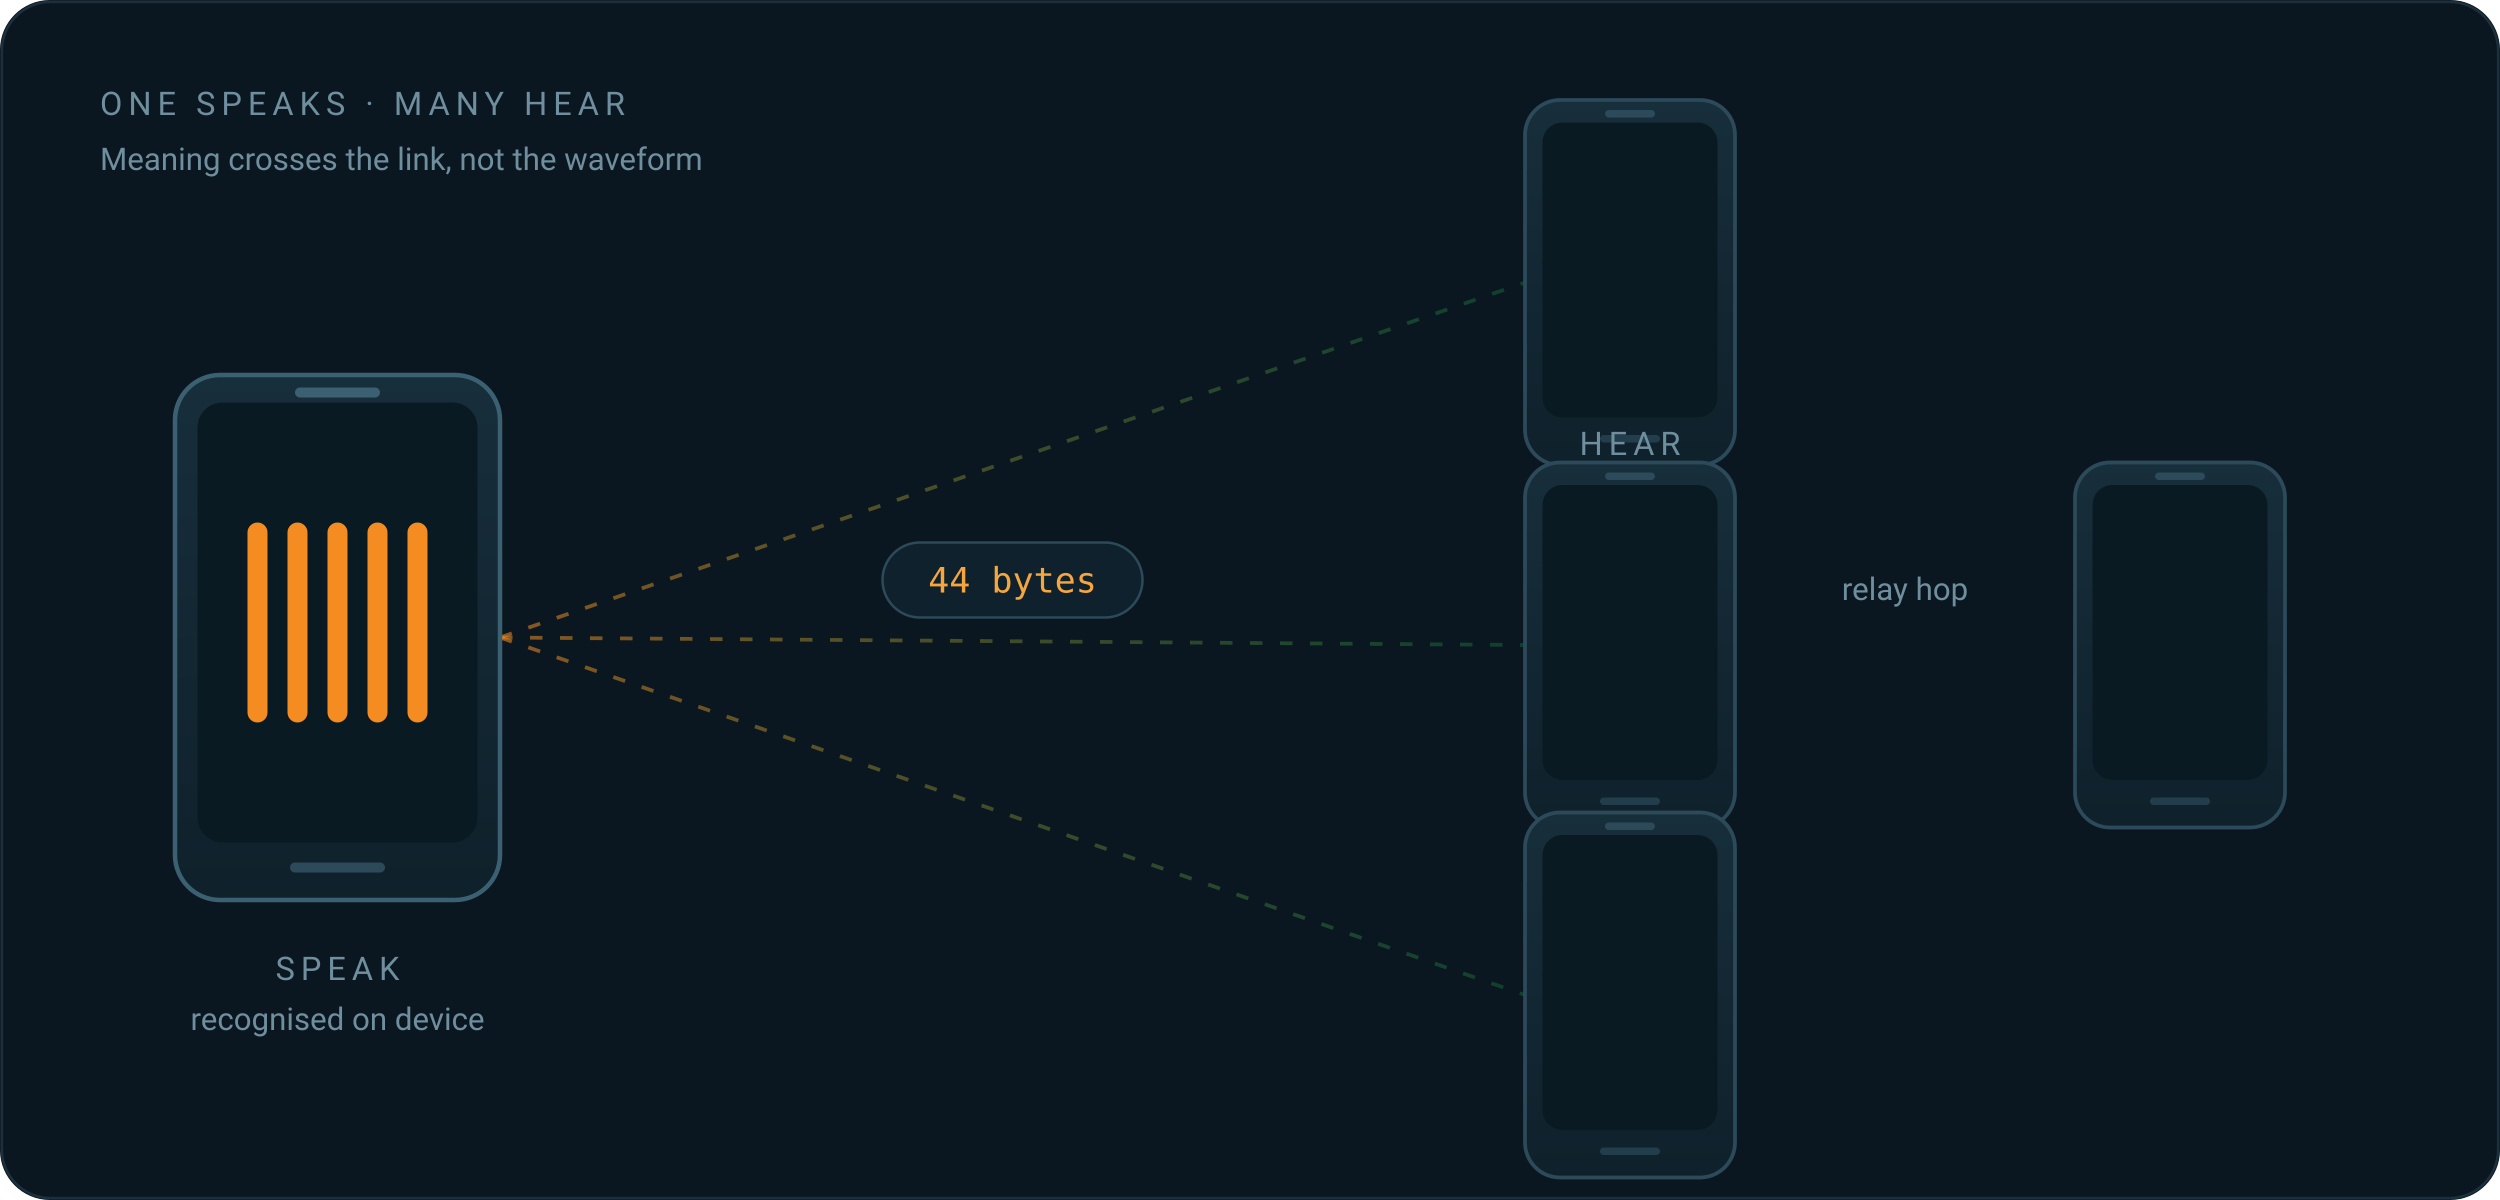
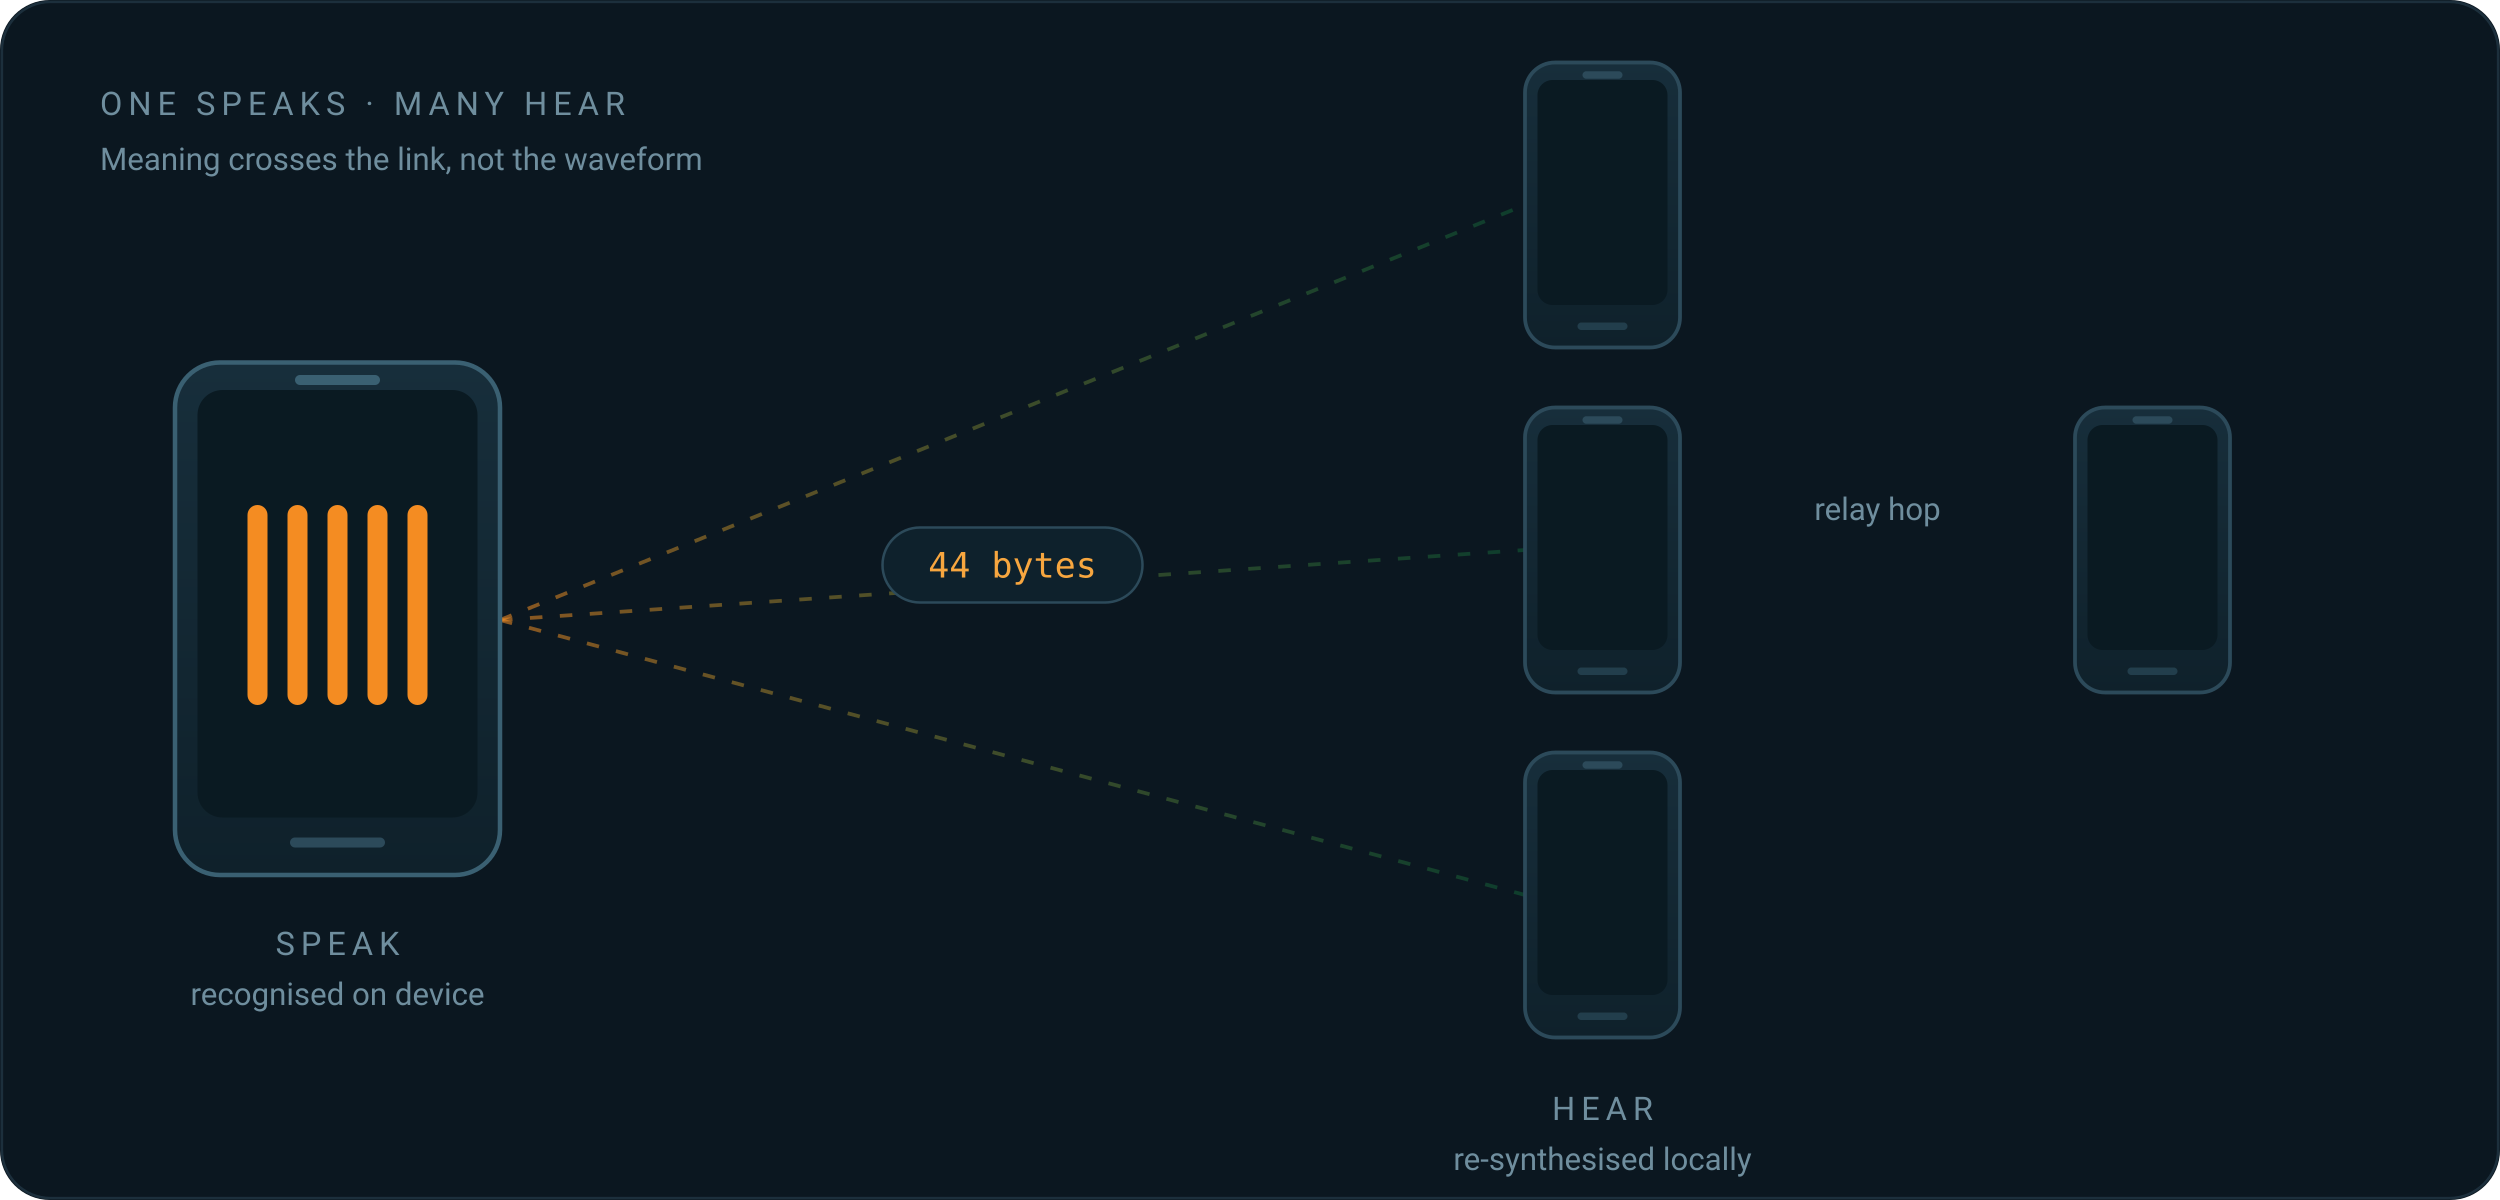
<svg xmlns="http://www.w3.org/2000/svg" viewBox="0 0 1000 480" width="1000" height="480" role="img" aria-labelledby="t d">
  <defs>
    <linearGradient id="body" x1="0" y1="0" x2="0" y2="1">
      <stop offset="0" stop-color="#172E3B" />
      <stop offset="1" stop-color="#0F212B" />
    </linearGradient>
    <linearGradient id="beam" x1="0" y1="0" x2="1" y2="0">
      <stop offset="0" stop-color="#F48C22" stop-opacity=".55" />
-       <stop offset="1" stop-color="#16A04C" stop-opacity=".30" />
+       <stop offset="1" stop-color="#16A04C" stop-opacity=".28" />
    </linearGradient>
    <filter id="glow" x="-80%" y="-80%" width="260%" height="260%">
      <feGaussianBlur stdDeviation="4" result="b" />
      <feMerge>
        <feMergeNode in="b" />
        <feMergeNode in="SourceGraphic" />
      </feMerge>
    </filter>
    <g id="peer">
-       <rect x="0" y="0" width="84" height="146" rx="14" fill="url(#body)" stroke="#2C4A5A" stroke-width="1.5" />
-       <rect x="7" y="9" width="70" height="118" rx="8" fill="#0A1A22" />
-       <rect x="32" y="4" width="20" height="3" rx="1.5" fill="#2C4A5A" />
-       <rect x="30" y="134" width="24" height="3" rx="1.5" fill="#223E4C" />
+       <rect x="0" y="0" width="62" height="114" rx="12" fill="url(#body)" stroke="#2C4A5A" stroke-width="1.5" />
+       <rect x="5" y="7" width="52" height="90" rx="6" fill="#0A1A22" />
+       <rect x="23" y="3.5" width="16" height="3" rx="1.5" fill="#2C4A5A" />
+       <rect x="21" y="104" width="20" height="3" rx="1.5" fill="#223E4C" />
    </g>
  </defs>
  <style>
    .lbl   { font-family: ui-sans-serif, system-ui, -apple-system, "Segoe UI", Roboto, Helvetica, Arial, sans-serif; }
    .cap   { font-size: 13px; letter-spacing: 2.4px; fill: #6F8E9E; }
-     .name  { font-size: 15px; fill: #C7D8E1; }
    .muted { font-size: 12.5px; fill: #6F8E9E; }
    .mono  { font-family: ui-monospace, SFMono-Regular, "SF Mono", Menlo, Consolas, monospace; }

-     /* ---- voice bars on the speaking handset ---- */
-     .bar { fill: #F48C22; transform-box: fill-box; transform-origin: 50% 50%; animation: talk 1s ease-in-out infinite; }
+     /* ---- live voice on the speaking handset ---- */
+     .bar { fill: #F48C22; transform-box: fill-box; transform-origin: 50% 50%;
+            animation: talk 1s ease-in-out infinite; }
    .b2 { animation-delay: .12s } .b3 { animation-delay: .24s }
-     .b4 { animation-delay: .36s } .b5 { animation-delay: .48s } .b6 { animation-delay: .60s }
+     .b4 { animation-delay: .36s } .b5 { animation-delay: .48s }
    @keyframes talk { 0%,100% { transform: scaleY(.28) } 50% { transform: scaleY(1) } }

-     /* ---- broadcast rings leaving the speaker ---- */
-     .ring { fill: none; stroke: #F48C22; stroke-width: 2; opacity: 0; animation: ping 4s ease-out infinite; }
+     /* ---- broadcast rings leaving the speaker (scale, not r: wider support) ---- */
+     .ring { fill: none; stroke: #F48C22; stroke-width: 2; opacity: 0;
+             transform-box: fill-box; transform-origin: 50% 50%;
+             animation: ping 4s ease-out infinite; }
    .r2 { animation-delay: .5s } .r3 { animation-delay: 1s }
    @keyframes ping {
-       0%   { r: 8;  opacity: .55 }
-       35%  { r: 78; opacity: 0 }
-       100% { r: 78; opacity: 0 }
+       0%   { transform: scale(1);    opacity: .55 }
+       35%  { transform: scale(9.75); opacity: 0 }
+       100% { transform: scale(9.75); opacity: 0 }
    }

-     /* ---- packets in flight (one cycle = 4s, shared by everything) ---- */
+     /* ---- packets in flight; every cycle is 4s so the whole scene stays in step ---- */
    .pkt { fill: #F7A63F; filter: url(#glow); opacity: 0; }
    .f1 { animation: fly1 4s linear infinite }
    .f2 { animation: fly2 4s linear infinite }
    .f3 { animation: fly3 4s linear infinite }
    .f4 { animation: fly4 4s linear infinite }
-     @keyframes fly1 { 0%{transform:translateX(0);opacity:0} 6%{opacity:1} 38%{transform:translateX(434px);opacity:1} 42%,100%{transform:translateX(434px);opacity:0} }
-     @keyframes fly2 { 0%{transform:translateX(0);opacity:0} 6%{opacity:1} 38%{transform:translateX(410px);opacity:1} 42%,100%{transform:translateX(410px);opacity:0} }
-     @keyframes fly3 { 0%{transform:translateX(0);opacity:0} 6%{opacity:1} 38%{transform:translateX(434px);opacity:1} 42%,100%{transform:translateX(434px);opacity:0} }
-     /* relay hop departs only after the second handset has the packet */
-     @keyframes fly4 { 0%,42%{transform:translateX(0);opacity:0} 46%{opacity:1} 60%{transform:translateX(136px);opacity:1} 64%,100%{transform:translateX(136px);opacity:0} }
+     @keyframes fly1 { 0%{transform:translateX(0);opacity:0} 6%{opacity:1} 38%{transform:translateX(442px);opacity:1} 42%,100%{transform:translateX(442px);opacity:0} }
+     @keyframes fly2 { 0%{transform:translateX(0);opacity:0} 6%{opacity:1} 38%{transform:translateX(411px);opacity:1} 42%,100%{transform:translateX(411px);opacity:0} }
+     @keyframes fly3 { 0%{transform:translateX(0);opacity:0} 6%{opacity:1} 38%{transform:translateX(424px);opacity:1} 42%,100%{transform:translateX(424px);opacity:0} }
+     /* the relay hop departs only once the second handset actually holds the packet */
+     @keyframes fly4 { 0%,42%{transform:translateX(0);opacity:0} 46%{opacity:1} 60%{transform:translateX(158px);opacity:1} 64%,100%{transform:translateX(158px);opacity:0} }

-     /* ---- screens light up on arrival ---- */
+     /* ---- screens wake as the packet lands ---- */
    .lit  { fill: #16A04C; opacity: 0; animation: wake 4s ease-out infinite; }
    .lit4 { animation: wake4 4s ease-out infinite }
-     @keyframes wake  { 0%,36%{opacity:0} 42%{opacity:.20} 70%{opacity:0} 100%{opacity:0} }
-     @keyframes wake4 { 0%,58%{opacity:0} 64%{opacity:.20} 90%{opacity:0} 100%{opacity:0} }
+     @keyframes wake  { 0%,36%{opacity:0} 42%{opacity:.20} 70%,100%{opacity:0} }
+     @keyframes wake4 { 0%,58%{opacity:0} 64%{opacity:.20} 90%,100%{opacity:0} }

-     .out  { fill: none; stroke: #16A04C; stroke-width: 2; opacity: 0; animation: heard 4s ease-out infinite; }
+     /* ---- speech coming back out ---- */
+     .out  { fill: none; stroke: #16A04C; stroke-width: 2; opacity: 0;
+             transform-box: fill-box; transform-origin: 50% 50%;
+             animation: heard 4s ease-out infinite; }
    .out4 { animation: heard4 4s ease-out infinite }
-     @keyframes heard  { 0%,36%{opacity:0; r:6} 44%{opacity:.75} 72%{opacity:0; r:30} 100%{opacity:0} }
-     @keyframes heard4 { 0%,58%{opacity:0; r:6} 66%{opacity:.75} 92%{opacity:0; r:30} 100%{opacity:0} }
+     @keyframes heard  { 0%,36%{opacity:0; transform:scale(1)} 44%{opacity:.75} 72%,100%{opacity:0; transform:scale(4)} }
+     @keyframes heard4 { 0%,58%{opacity:0; transform:scale(1)} 66%{opacity:.75} 92%,100%{opacity:0; transform:scale(4)} }
  </style>
  <rect width="1000" height="480" rx="20" fill="#0B1720" />
  <rect x=".75" y=".75" width="998.5" height="478.5" rx="19.5" fill="none" stroke="#1C2F3C" />
  <text class="lbl cap" x="40" y="46">ONE SPEAKS · MANY HEAR</text>
  <text class="lbl muted" x="40" y="68">Meaning crosses the link, not the waveform</text>
-   <g stroke="url(#beam)" stroke-width="1.5" stroke-dasharray="5 7">
-     <path d="M200 255 L610 113" />
-     <path d="M200 255 L610 258" />
-     <path d="M200 255 L610 398" />
-     <path d="M694 258 L830 258" stroke-dasharray="3 5" />
+   <g stroke="url(#beam)" stroke-width="1.5" stroke-dasharray="5 7" fill="none">
+     <path d="M200 248 L610 82" />
+     <path d="M200 248 L610 220" />
+     <path d="M200 248 L610 358" />
+     <path d="M672 220 L830 220" stroke-dasharray="3 5" />
  </g>
  <g>
-     <rect x="70" y="150" width="130" height="210" rx="18" fill="url(#body)" stroke="#3A6072" stroke-width="1.8" />
-     <rect x="79" y="161" width="112" height="176" rx="10" fill="#0A1A22" />
-     <rect x="118" y="155" width="34" height="4" rx="2" fill="#3A6072" />
-     <rect x="116" y="345" width="38" height="4" rx="2" fill="#2C4A5A" />
+     <rect x="70" y="145" width="130" height="205" rx="18" fill="url(#body)" stroke="#3A6072" stroke-width="1.8" />
+     <rect x="79" y="156" width="112" height="171" rx="10" fill="#0A1A22" />
+     <rect x="118" y="150" width="34" height="4" rx="2" fill="#3A6072" />
+     <rect x="116" y="335" width="38" height="4" rx="2" fill="#2C4A5A" />
    <g>
-       <rect class="bar b1" x="99" y="209" width="8" height="80" rx="4" />
-       <rect class="bar b2" x="115" y="209" width="8" height="80" rx="4" />
-       <rect class="bar b3" x="131" y="209" width="8" height="80" rx="4" />
-       <rect class="bar b4" x="147" y="209" width="8" height="80" rx="4" />
-       <rect class="bar b5" x="163" y="209" width="8" height="80" rx="4" />
+       <rect class="bar b1" x="99" y="202" width="8" height="80" rx="4" />
+       <rect class="bar b2" x="115" y="202" width="8" height="80" rx="4" />
+       <rect class="bar b3" x="131" y="202" width="8" height="80" rx="4" />
+       <rect class="bar b4" x="147" y="202" width="8" height="80" rx="4" />
+       <rect class="bar b5" x="163" y="202" width="8" height="80" rx="4" />
    </g>
-     <text class="lbl cap" x="135" y="392" text-anchor="middle" fill="#F48C22">SPEAK</text>
-     <text class="lbl muted" x="135" y="412" text-anchor="middle">recognised on device</text>
+     <text class="lbl cap" x="135" y="382" text-anchor="middle" fill="#F48C22">SPEAK</text>
+     <text class="lbl muted" x="135" y="402" text-anchor="middle">recognised on device</text>
  </g>
  <g>
-     <circle class="ring r1" cx="200" cy="255" />
-     <circle class="ring r2" cx="200" cy="255" />
-     <circle class="ring r3" cx="200" cy="255" />
+     <circle class="ring r1" cx="200" cy="248" r="8" />
+     <circle class="ring r2" cx="200" cy="248" r="8" />
+     <circle class="ring r3" cx="200" cy="248" r="8" />
  </g>
-   <g transform="translate(200 255) rotate(-19.11)">
+   <g transform="translate(200 248) rotate(-22.05)">
    <rect class="pkt f1" x="-11" y="-8" width="22" height="16" rx="5" />
  </g>
-   <g transform="translate(200 255) rotate(0.42)">
+   <g transform="translate(200 248) rotate(-3.91)">
    <rect class="pkt f2" x="-11" y="-8" width="22" height="16" rx="5" />
  </g>
-   <g transform="translate(200 255) rotate(19.24)">
+   <g transform="translate(200 248) rotate(15.02)">
    <rect class="pkt f3" x="-11" y="-8" width="22" height="16" rx="5" />
  </g>
-   <g transform="translate(694 258)">
+   <g transform="translate(672 220)">
    <rect class="pkt f4" x="-9" y="-7" width="18" height="14" rx="4" />
  </g>
-   <g transform="translate(405 232)">
+   <g transform="translate(405 226)">
    <rect x="-52" y="-15" width="104" height="30" rx="15" fill="#0E212C" stroke="#2C4A5A" />
    <text class="lbl mono" x="0" y="5" text-anchor="middle" font-size="14" fill="#F7A63F">44 bytes</text>
  </g>
-   <g transform="translate(610 40)">
+   <g transform="translate(610 25)">
    <use href="#peer" />
-     <rect class="lit" x="7" y="9" width="70" height="118" rx="8" />
-     <circle class="out" cx="42" cy="68" />
+     <rect class="lit" x="5" y="7" width="52" height="90" rx="6" />
+     <circle class="out" cx="31" cy="52" r="6" />
  </g>
-   <g transform="translate(610 185)">
+   <g transform="translate(610 163)">
    <use href="#peer" />
-     <rect class="lit" x="7" y="9" width="70" height="118" rx="8" style="animation-delay:.06s" />
-     <circle class="out" cx="42" cy="68" style="animation-delay:.06s" />
+     <rect class="lit" x="5" y="7" width="52" height="90" rx="6" style="animation-delay:.06s" />
+     <circle class="out" cx="31" cy="52" r="6" style="animation-delay:.06s" />
  </g>
-   <g transform="translate(610 325)">
+   <g transform="translate(610 301)">
    <use href="#peer" />
-     <rect class="lit" x="7" y="9" width="70" height="118" rx="8" style="animation-delay:.12s" />
-     <circle class="out" cx="42" cy="68" style="animation-delay:.12s" />
+     <rect class="lit" x="5" y="7" width="52" height="90" rx="6" style="animation-delay:.12s" />
+     <circle class="out" cx="31" cy="52" r="6" style="animation-delay:.12s" />
  </g>
-   <g transform="translate(830 185)">
+   <g transform="translate(830 163)">
    <use href="#peer" />
-     <rect class="lit lit4" x="7" y="9" width="70" height="118" rx="8" />
-     <circle class="out out4" cx="42" cy="68" />
+     <rect class="lit lit4" x="5" y="7" width="52" height="90" rx="6" />
+     <circle class="out out4" cx="31" cy="52" r="6" />
  </g>
-   <text class="lbl cap" x="652" y="182" text-anchor="middle" fill="#16A04C">HEAR</text>
-   <text class="lbl muted" x="762" y="240" text-anchor="middle">relay hop</text>
-   <text class="lbl muted" x="652" y="497" text-anchor="middle">re-synthesised locally</text>
+   <text class="lbl muted" x="751" y="208" text-anchor="middle">relay hop</text>
+   <text class="lbl cap" x="641" y="448" text-anchor="middle" fill="#16A04C">HEAR</text>
+   <text class="lbl muted" x="641" y="468" text-anchor="middle">re-synthesised locally</text>
</svg>
